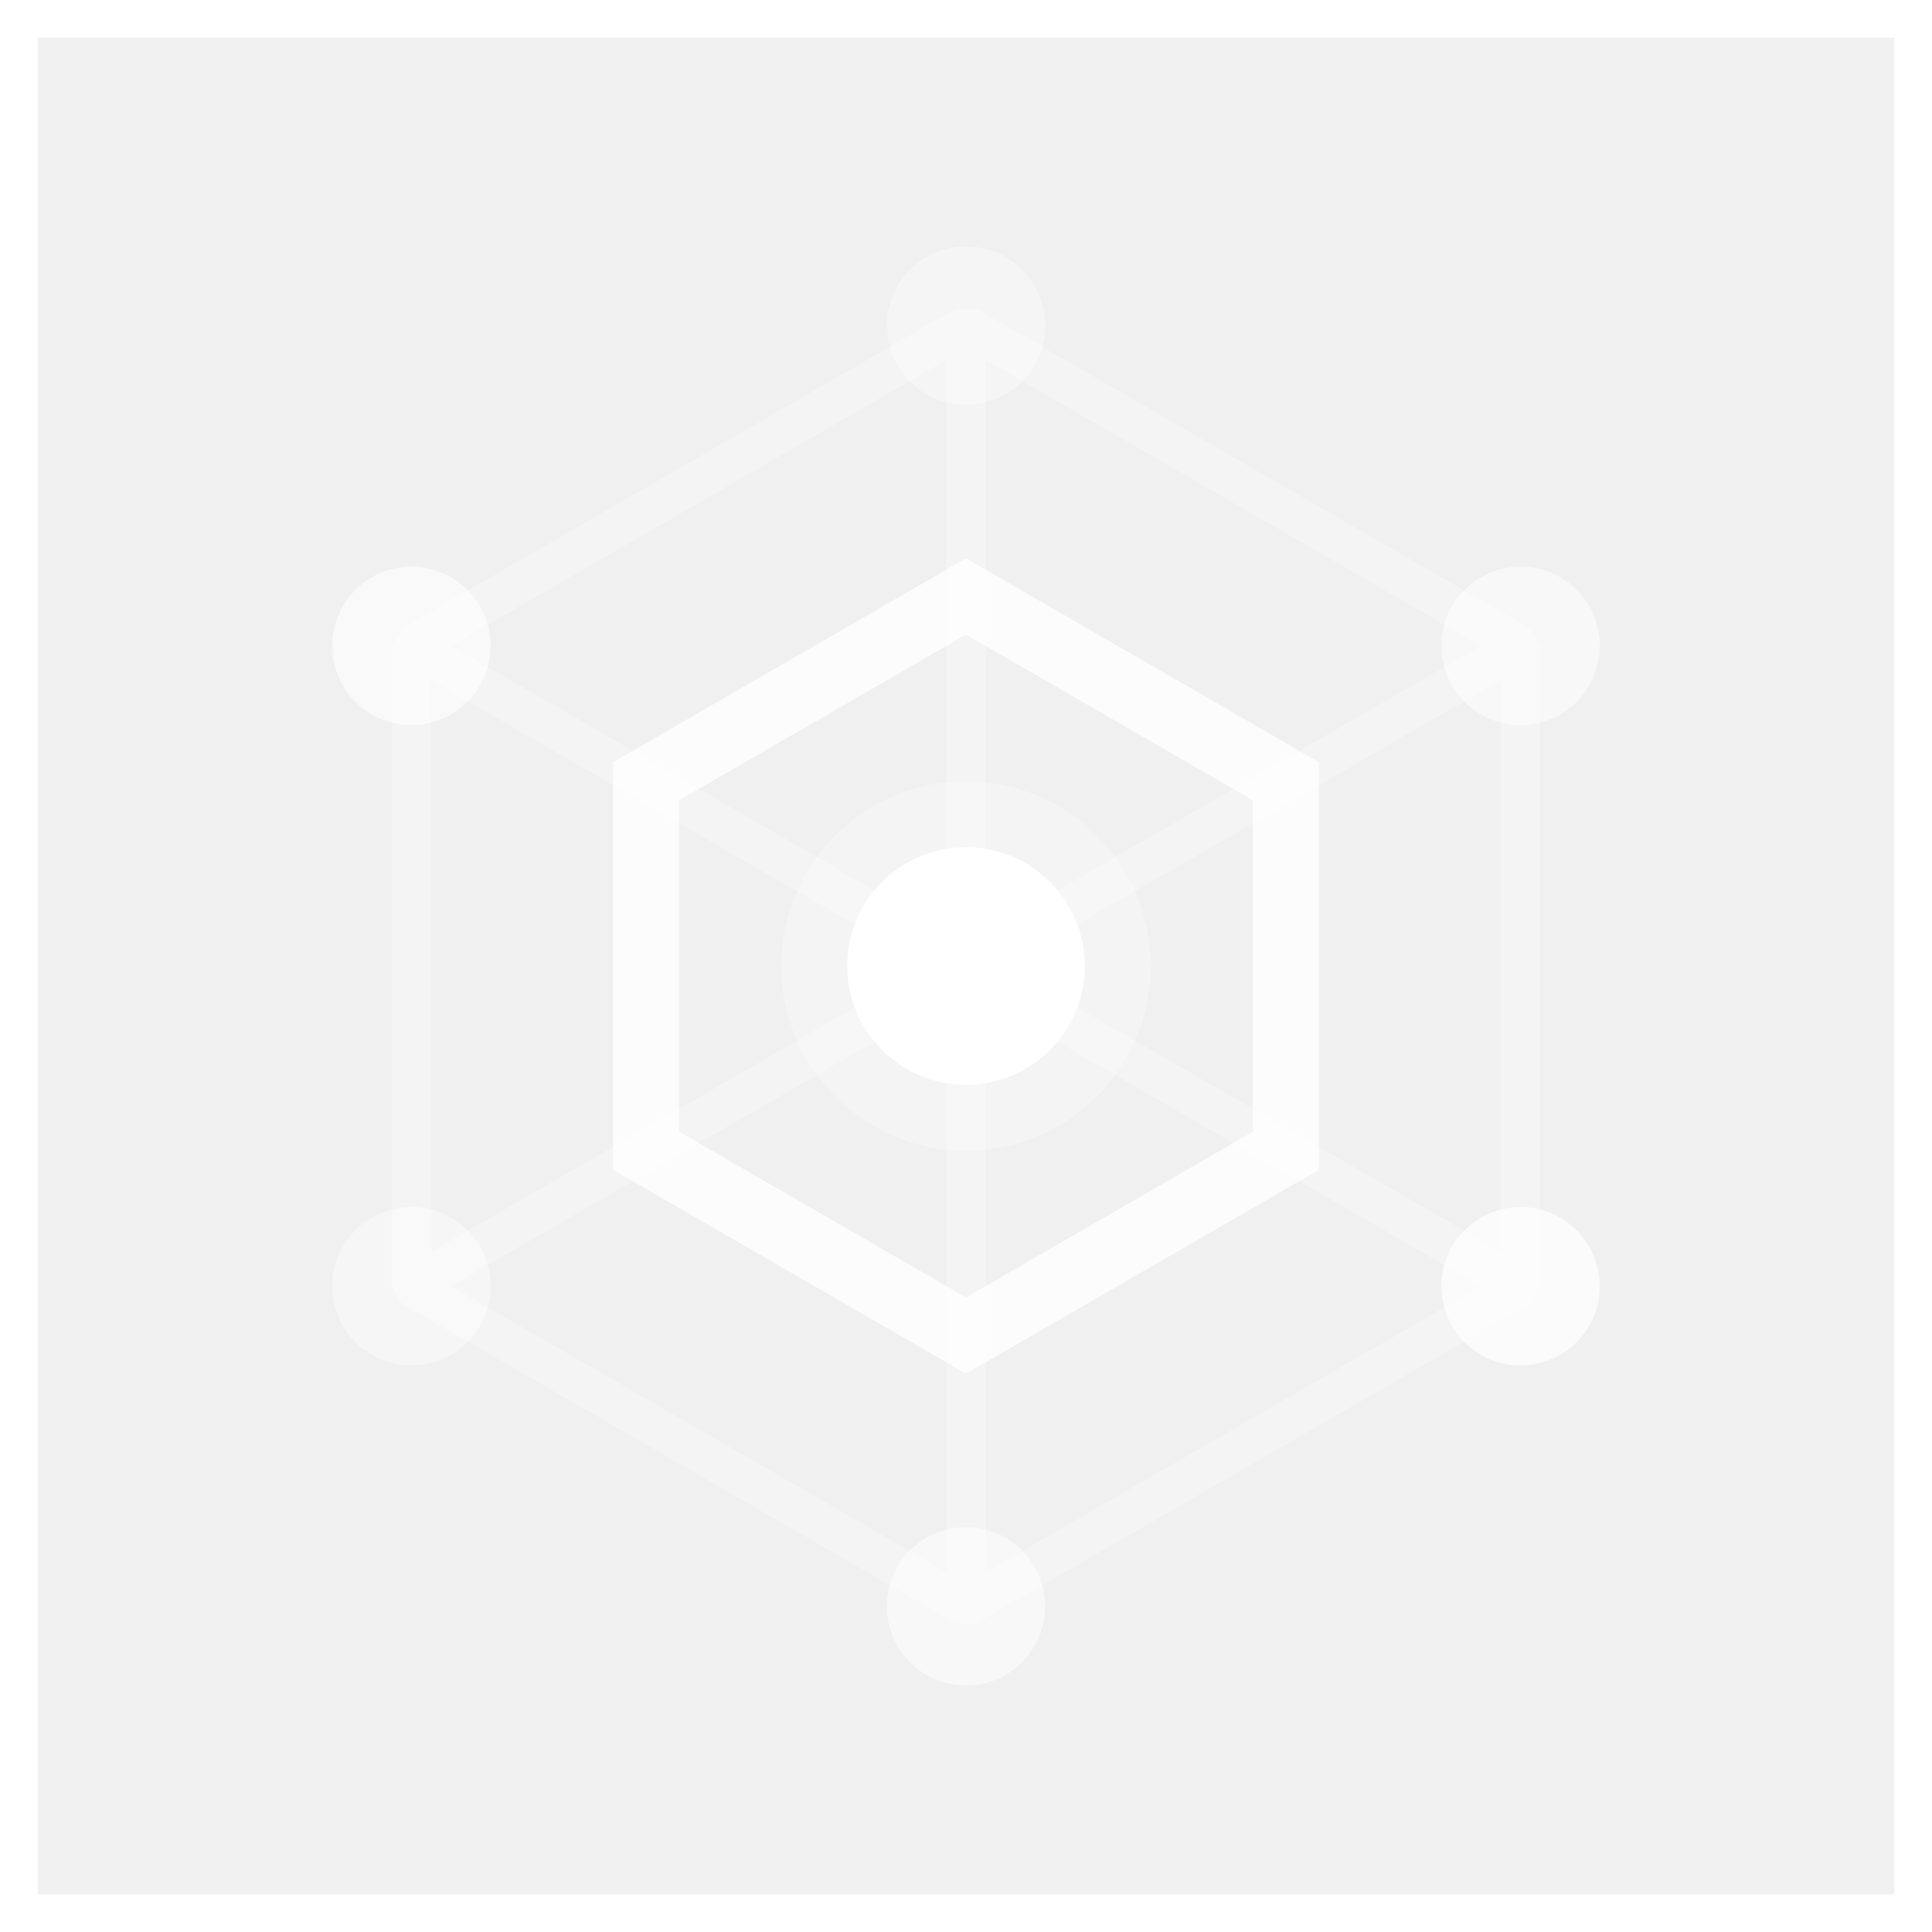
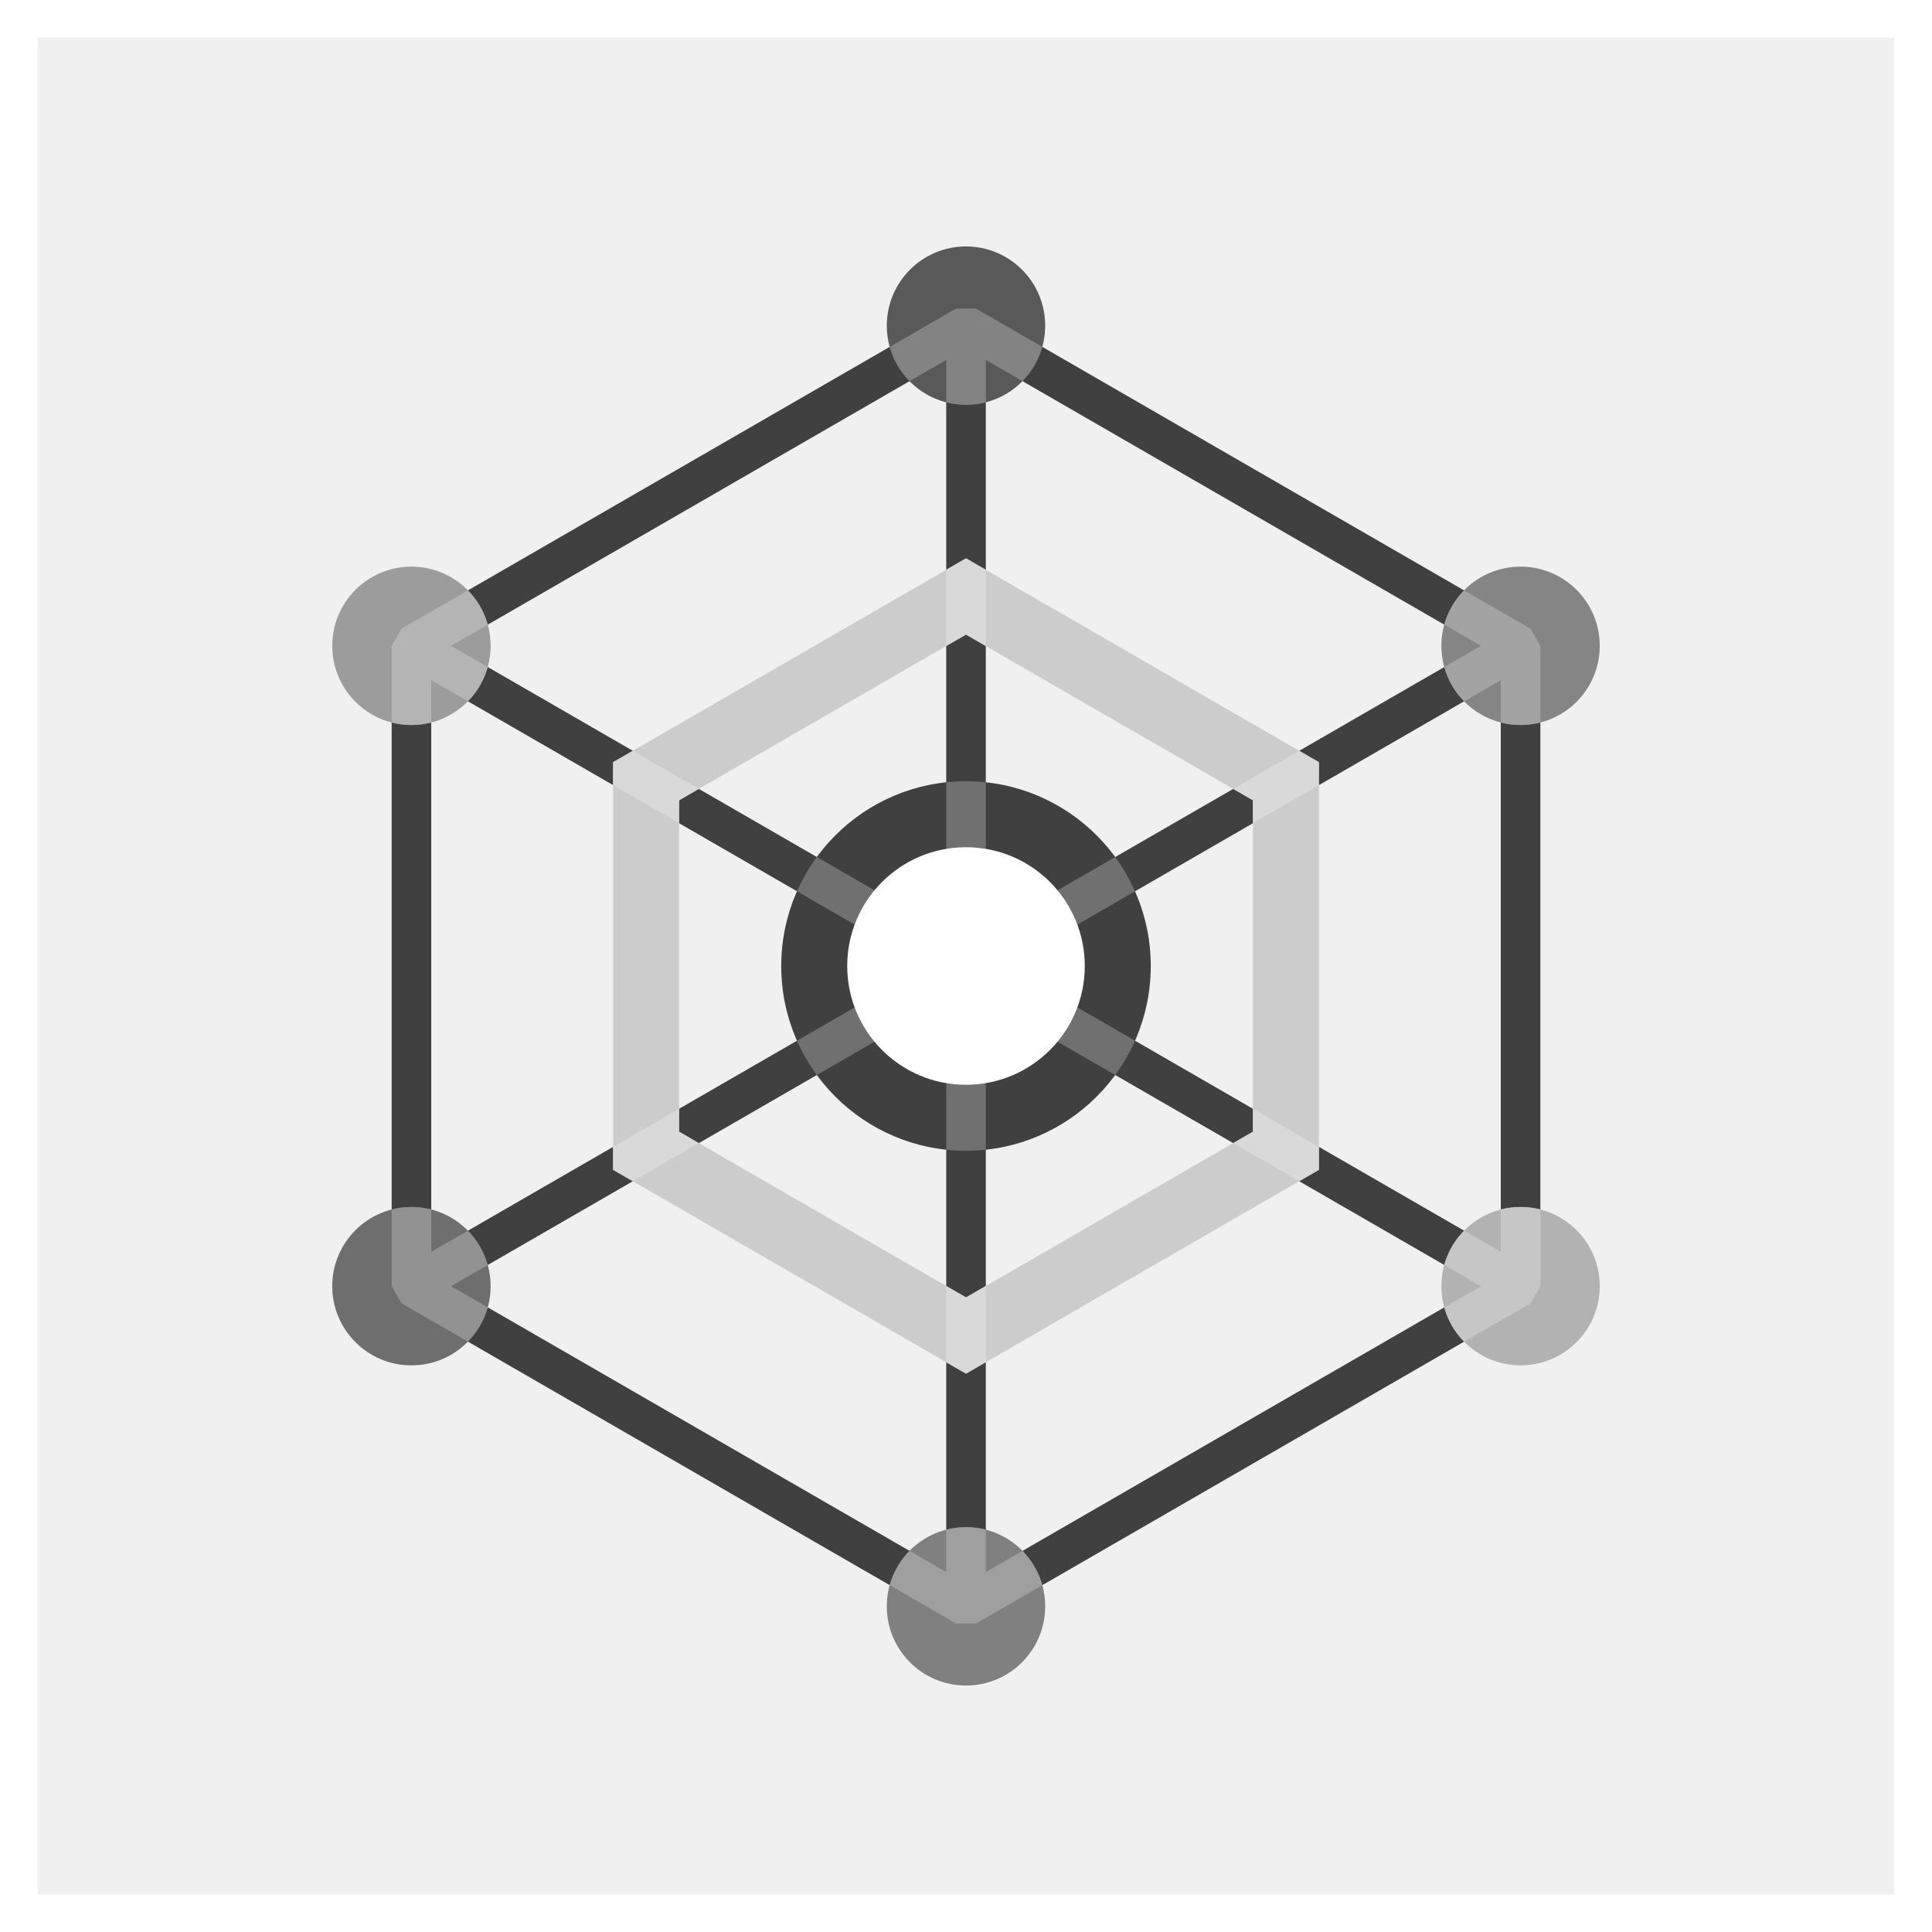
<svg xmlns="http://www.w3.org/2000/svg" viewBox="0 0 500 500">
  <style>
    .primary { fill: #ffffff; }
+     .primary-25 { fill: #404040; }
+     .primary-35 { fill: #595959; }
+     .primary-52 { fill: #858585; }
+     .primary-70 { fill: #b2b2b2; }
+     .primary-50 { fill: #808080; }
+     .primary-43 { fill: #6e6e6e; }
+     .primary-61 { fill: #9c9c9c; }
+     .primary-35-over-primary-25 { fill: #838383; }
+     .primary-52-over-primary-25 { fill: #a3a3a3; }
+     .primary-70-over-primary-25 { fill: #c6c6c6; }
+     .primary-50-over-primary-25 { fill: #9f9f9f; }
+     .primary-43-over-primary-25 { fill: #929292; }
+     .primary-61-over-primary-25 { fill: #b4b4b4; }
+     .primary-80 { fill: #cccccc; }
+     .primary-80-over-primary-25 { fill: #d9d9d9; }
+     .accent-25 { fill: #404040; }
+     .accent-25-over-primary-25 { fill: #707070; }
    .accent { fill: #ffffff; }
  </style>
  <path id="frame" class="primary" fill-rule="evenodd" d="M0 0H500V500H0ZM9.766 9.766V490.234H490.234V9.766Z" />
  <g id="symbol" transform="translate(85.98438 63.7832) scale(6.831125)">
-     <path id="outer-hexagon" class="primary" fill-opacity=".25" fill-rule="evenodd" d="M23.636 2.352L2.626 14.481L2.251 15.131L2.251 39.391L2.626 40.039L23.636 52.17L24.386 52.17L45.396 40.04L45.77 39.39L45.77 15.132L45.395 14.482L24.385 2.352L23.636 2.352ZM23.261 4.301L23.261 25.961L4.501 15.131L23.261 4.301ZM24.761 4.301L43.521 15.131L24.761 25.961L24.761 4.301ZM3.751 16.43L22.511 27.26L3.751 38.09L3.751 16.43ZM44.271 16.43L44.271 38.09L25.511 27.26L44.271 16.43ZM23.261 28.56L23.261 50.22L4.501 39.39L23.261 28.56ZM24.761 28.56L43.521 39.39L24.761 50.22L24.761 28.56Z" />
-     <path id="inner-hexagon" class="primary" fill-opacity=".8" fill-rule="evenodd" d="M10.64 34.982L10.64 19.538L24.01 11.816L37.38 19.538L37.38 34.982L24.01 42.704L10.64 34.982ZM24.01 39.816L34.88 33.538L34.88 20.982L24.01 14.704L13.14 20.982L13.14 33.538L24.01 39.816Z" />
-     <circle id="node-top" class="primary" fill-opacity=".35" cx="24.01" cy="3" r="3" />
-     <circle id="node-top-right" class="primary" fill-opacity=".52" cx="45.02" cy="15.13" r="3" />
-     <circle id="node-bottom-right" class="primary" fill-opacity=".7" cx="45.02" cy="39.39" r="3" />
-     <circle id="node-bottom" class="primary" fill-opacity=".5" cx="24.01" cy="51.52" r="3" />
-     <circle id="node-bottom-left" class="primary" fill-opacity=".43" cx="3" cy="39.39" r="3" />
-     <circle id="node-top-left" class="primary" fill-opacity=".61" cx="3" cy="15.13" r="3" />
-     <circle id="glow" class="accent" fill-opacity=".25" cx="24.01" cy="27.26" r="7" />
+     <path id="outer-hexagon" class="primary-25" fill-rule="evenodd" d="M23.636 2.352L2.626 14.481L2.251 15.131L2.251 39.391L2.626 40.039L23.636 52.17L24.386 52.17L45.396 40.04L45.77 39.39L45.77 15.132L45.395 14.482L24.385 2.352L23.636 2.352ZM23.261 4.301L23.261 25.961L4.501 15.131L23.261 4.301ZM24.761 4.301L43.521 15.131L24.761 25.961L24.761 4.301ZM3.751 16.43L22.511 27.26L3.751 38.09L3.751 16.43ZM44.271 16.43L44.271 38.09L25.511 27.26L44.271 16.43ZM23.261 28.56L23.261 50.22L4.501 39.39L23.261 28.56ZM24.761 28.56L43.521 39.39L24.761 50.22L24.761 28.56Z" />
+     <circle id="node-top" class="primary-35" cx="24.01" cy="3" r="3" />
+     <circle id="node-top-right" class="primary-52" cx="45.02" cy="15.13" r="3" />
+     <circle id="node-bottom-right" class="primary-70" cx="45.02" cy="39.39" r="3" />
+     <circle id="node-bottom" class="primary-50" cx="24.01" cy="51.52" r="3" />
+     <circle id="node-bottom-left" class="primary-43" cx="3" cy="39.39" r="3" />
+     <circle id="node-top-left" class="primary-61" cx="3" cy="15.13" r="3" />
+     <path id="node-top-outer-hexagon" class="primary-35-over-primary-25" d="M21.871 5.103C21.52 4.746 21.257 4.301 21.119 3.805L23.636 2.352L24.385 2.352L26.901 3.804C26.763 4.301 26.5 4.745 26.149 5.102L24.761 4.301L24.761 5.905C24.521 5.967 24.269 6 24.01 6C23.751 6 23.5 5.967 23.261 5.906L23.261 4.301L21.871 5.103Z" />
+     <path id="node-top-right-outer-hexagon" class="primary-52-over-primary-25" d="M42.129 14.327C42.266 13.831 42.528 13.387 42.879 13.029L45.395 14.482L45.77 15.132L45.77 18.035C45.53 18.097 45.279 18.13 45.02 18.13C44.761 18.13 44.51 18.097 44.271 18.036L44.271 16.43L42.881 17.233C42.53 16.875 42.267 16.431 42.129 15.934L43.521 15.131L42.129 14.327Z" />
+     <path id="node-bottom-right-outer-hexagon" class="primary-70-over-primary-25" d="M44.271 36.484C44.51 36.423 44.761 36.39 45.02 36.39C45.279 36.39 45.53 36.423 45.77 36.485L45.77 39.39L45.396 40.04L42.881 41.492C42.529 41.135 42.267 40.69 42.129 40.194L43.521 39.39L42.129 38.586C42.267 38.09 42.53 37.645 42.881 37.287L44.271 38.09L44.271 36.484Z" />
+     <path id="node-bottom-outer-hexagon" class="primary-50-over-primary-25" d="M26.15 49.418C26.501 49.776 26.764 50.221 26.901 50.718L24.386 52.17L23.636 52.17L21.119 50.717C21.257 50.22 21.519 49.775 21.871 49.417L23.261 50.22L23.261 48.614C23.5 48.553 23.751 48.52 24.01 48.52C24.269 48.52 24.521 48.553 24.761 48.615L24.761 50.22L26.15 49.418Z" />
+     <path id="node-bottom-left-outer-hexagon" class="primary-43-over-primary-25" d="M5.891 40.193C5.754 40.689 5.491 41.134 5.141 41.491L2.626 40.039L2.251 39.391L2.251 36.484C2.49 36.423 2.741 36.39 3 36.39C3.259 36.39 3.511 36.423 3.751 36.485L3.751 38.09L5.14 37.288C5.491 37.646 5.753 38.091 5.891 38.587L4.501 39.39L5.891 40.193Z" />
+     <path id="node-top-left-outer-hexagon" class="primary-61-over-primary-25" d="M5.141 13.029L2.626 14.481L2.251 15.131L2.251 18.036C2.49 18.097 2.741 18.13 3 18.13C3.259 18.13 3.511 18.097 3.751 18.035L3.751 16.43L5.14 17.232C5.491 16.874 5.753 16.43 5.891 15.933L4.501 15.131L5.891 14.328C5.754 13.832 5.492 13.387 5.141 13.029Z" />
+     <path id="inner-hexagon" class="primary-80" fill-rule="evenodd" d="M10.64 34.982L10.64 19.538L24.01 11.816L37.38 19.538L37.38 34.982L24.01 42.704L10.64 34.982ZM24.01 39.816L34.88 33.538L34.88 20.982L24.01 14.704L13.14 20.982L13.14 33.538L24.01 39.816Z" />
+     <path id="inner-hexagon-outer-hexagon" class="primary-80-over-primary-25" d="M10.64 20.407L10.64 19.538L11.388 19.107L13.888 20.55L13.14 20.982L13.14 21.85L10.64 20.407ZM36.633 19.107L37.38 19.538L37.38 20.408L34.88 21.851L34.88 20.982L34.133 20.55L36.633 19.107ZM24.761 42.27L24.01 42.704L23.261 42.271L23.261 39.384L24.01 39.816L24.761 39.383L24.761 42.27ZM37.38 34.112L37.38 34.982L36.632 35.413L34.133 33.97L34.88 33.538L34.88 32.669L37.38 34.112ZM23.261 12.249L24.01 11.816L24.761 12.25L24.761 15.137L24.01 14.704L23.261 15.136L23.261 12.249ZM11.389 35.414L10.64 34.982L10.64 34.113L13.14 32.67L13.14 33.538L13.888 33.971L11.389 35.414Z" />
+     <circle id="glow" class="accent-25" cx="24.01" cy="27.26" r="7" />
+     <path id="glow-outer-hexagon" class="accent-25-over-primary-25" d="M17.607 24.429C17.811 23.968 18.064 23.533 18.359 23.131L23.261 25.961L23.261 20.3C23.507 20.273 23.757 20.26 24.01 20.26C24.264 20.26 24.514 20.274 24.761 20.3L24.761 25.961L29.662 23.132C29.957 23.534 30.209 23.969 30.413 24.43L25.511 27.26L30.413 30.09C30.209 30.551 29.956 30.987 29.662 31.389L24.761 28.56L24.761 34.22C24.514 34.246 24.264 34.26 24.01 34.26C23.757 34.26 23.507 34.247 23.261 34.22L23.261 28.56L18.359 31.39C18.064 30.987 17.811 30.552 17.607 30.091L22.511 27.26L17.607 24.429Z" />
    <circle id="core" class="accent" cx="24.01" cy="27.26" r="4.5" />
  </g>
</svg>
